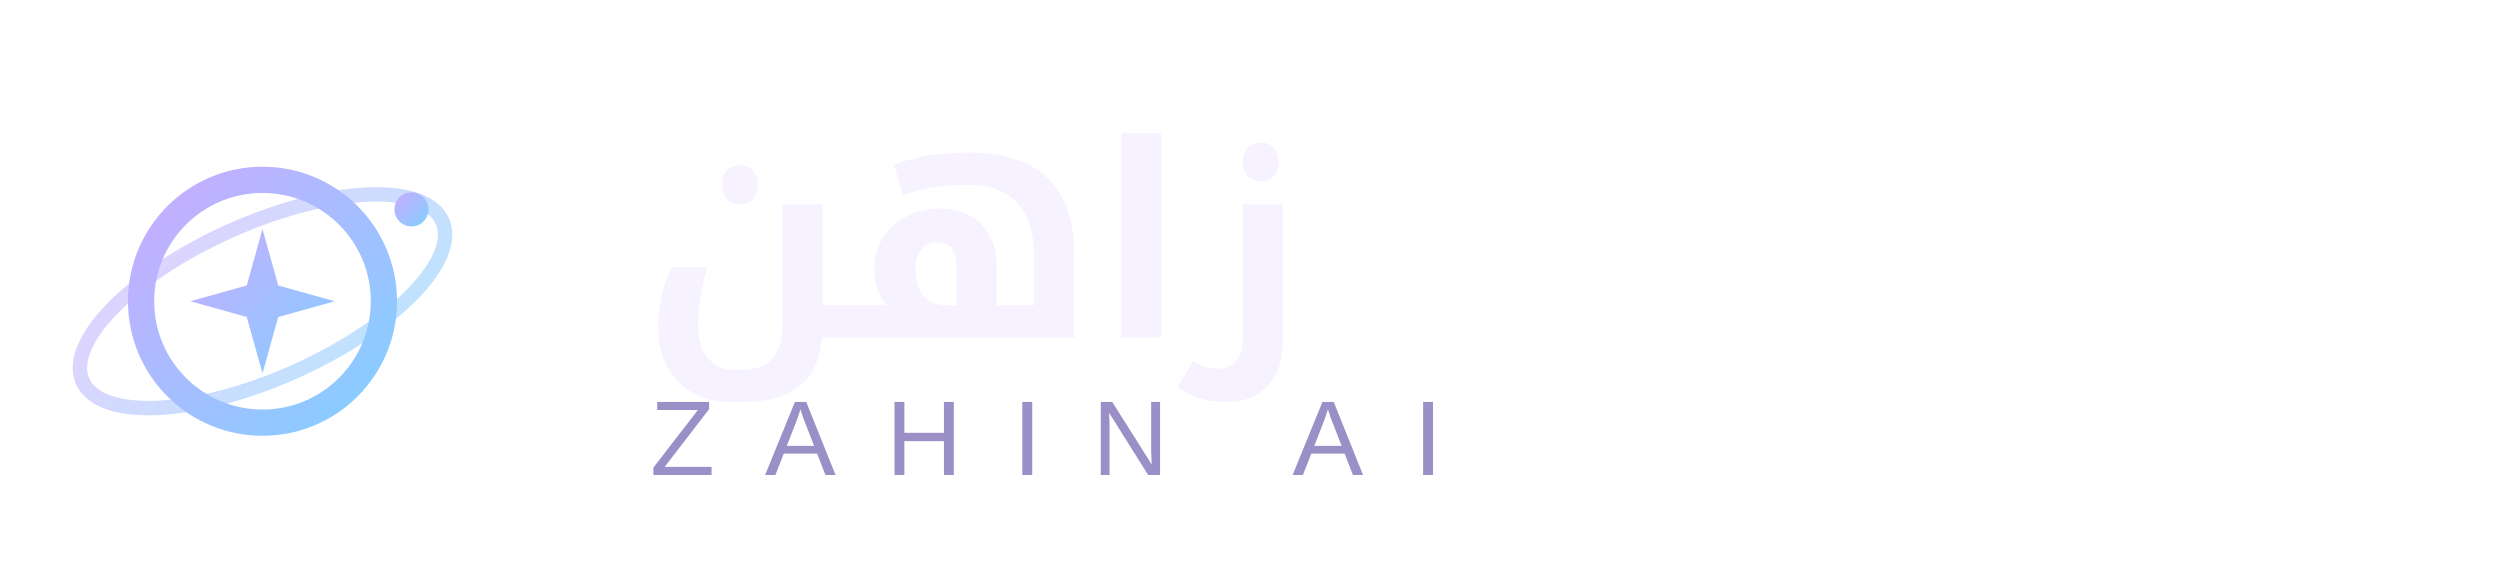
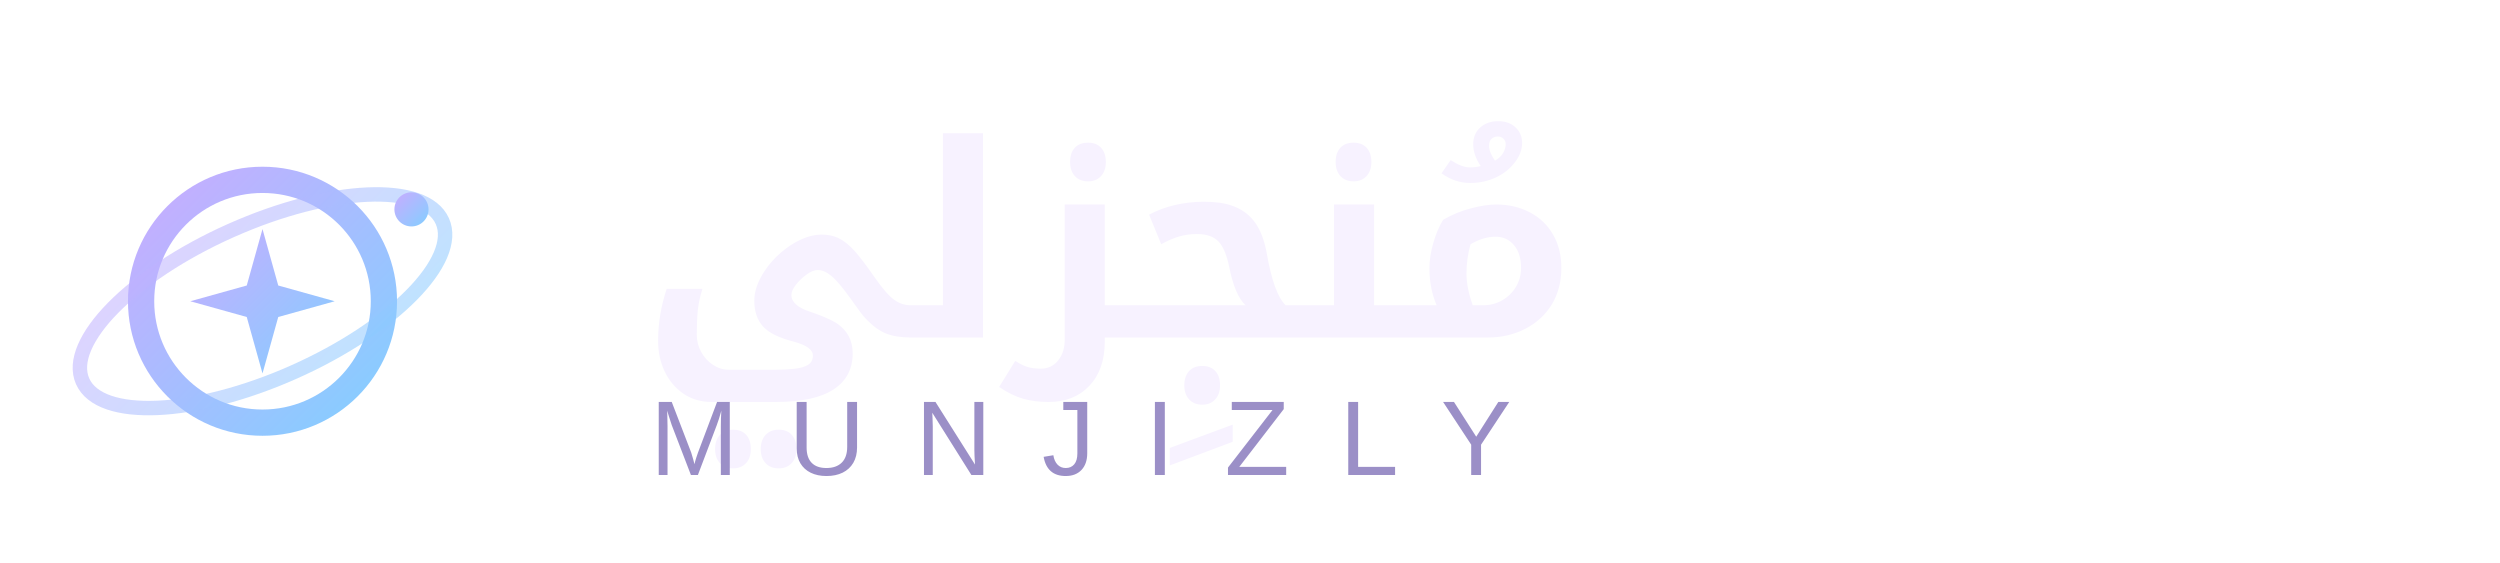
- <svg xmlns="http://www.w3.org/2000/svg" viewBox="0 0 800 180" role="img" aria-label="Zahin">
+ <svg xmlns="http://www.w3.org/2000/svg" viewBox="0 0 800 180" role="img" aria-label="Munjizly">
  <defs>
    <linearGradient id="g" x1="0" y1="0" x2="1" y2="1">
      <stop offset="0" stop-color="#c9acff" />
      <stop offset="1" stop-color="#83cfff" />
    </linearGradient>
  </defs>
  <g transform="translate(0 4) scale(.21)">
    <circle cx="400" cy="440" r="185" fill="none" stroke="url(#g)" stroke-width="40" />
    <ellipse cx="400" cy="440" rx="300" ry="118" fill="none" stroke="url(#g)" stroke-width="22" opacity="0.55" transform="rotate(-24 400 440)" />
    <polygon points="400,330 424,416 510,440 424,464 400,550 376,464 290,440 376,416" fill="url(#g)" />
    <circle cx="627" cy="300" r="26" fill="url(#g)" />
  </g>
-   <text x="205" y="108" font-family="Tajawal,'Noto Kufi Arabic',Tahoma,Arial,sans-serif" font-size="86" font-weight="700" fill="#f7f2ff">زاهن</text>
-   <text x="208" y="152" font-family="Tajawal,'Space Grotesk',Arial,sans-serif" font-size="34" font-weight="500" letter-spacing="16" fill="#9b8fc7">ZAHIN AI</text>
+   <text x="205" y="108" font-family="Tajawal,'Noto Kufi Arabic',Tahoma,Arial,sans-serif" font-size="86" font-weight="700" fill="#f7f2ff">مُنجِزلي</text>
+   <text x="208" y="152" font-family="Tajawal,'Space Grotesk',Arial,sans-serif" font-size="34" font-weight="500" letter-spacing="16" fill="#9b8fc7">MUNJIZLY</text>
</svg>
